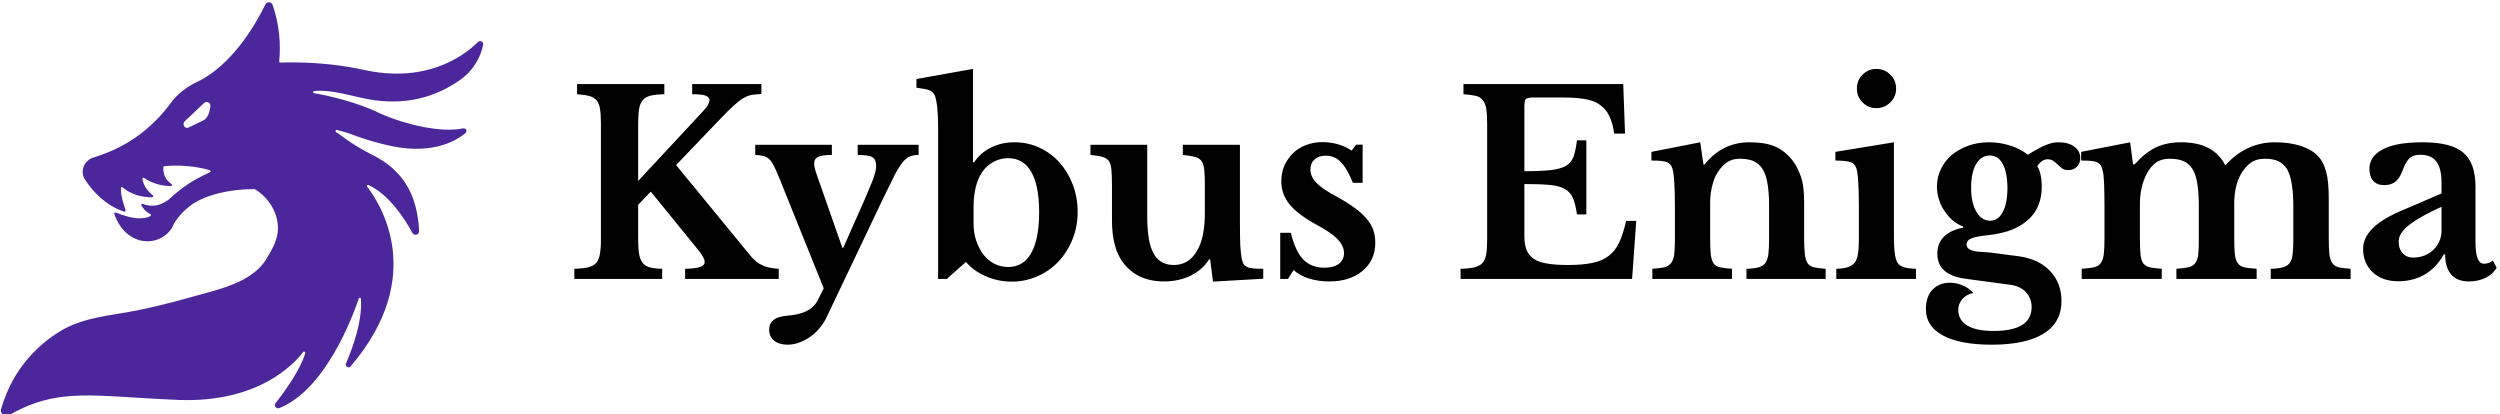
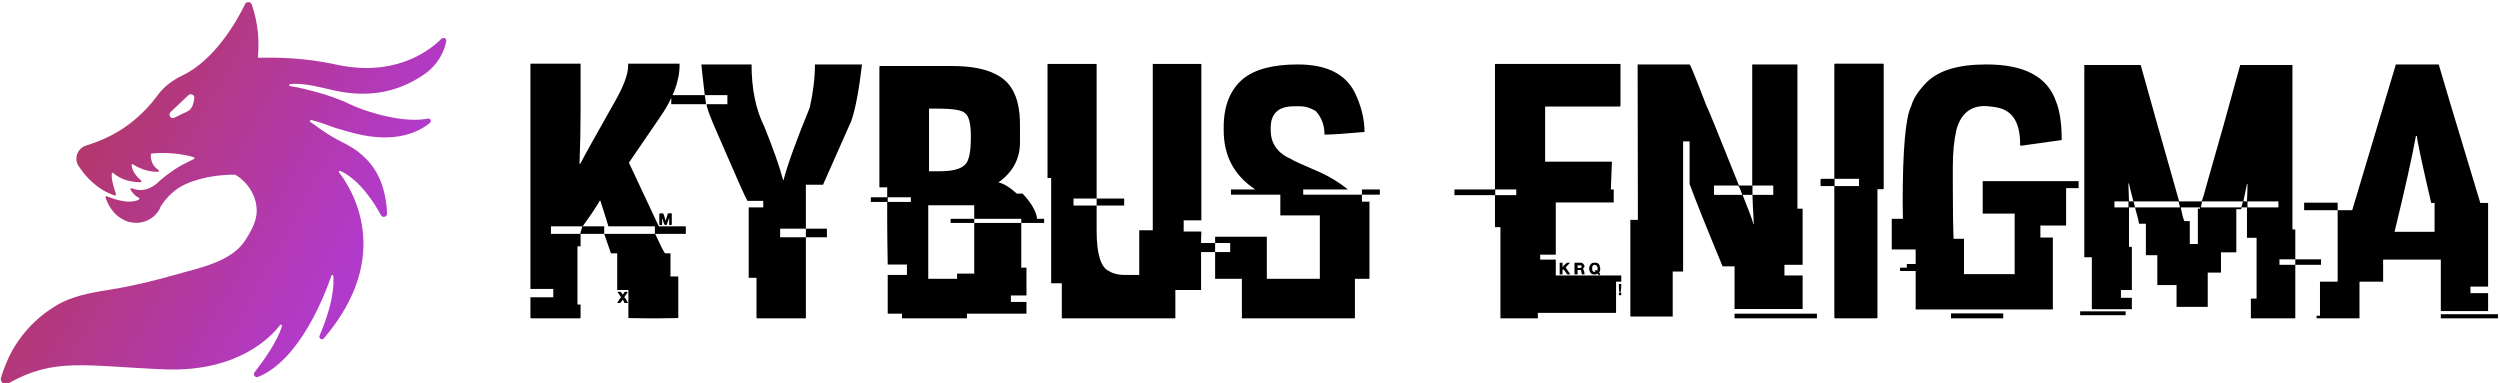
- <svg xmlns="http://www.w3.org/2000/svg" data-v-d3f97b9e="" viewBox="0 0 544 90">
-   <g data-v-d3f97b9e="" id="b7e7bbc8-e674-4407-8a30-993424c29898" fill="#000000" transform="matrix(3.932412,0,0,3.932412,123.0502,7.288786)">
-     <path d="M4.02 9.48L4.02 11.33L4.02 11.33Q4.02 11.86 4.07 12.18L4.07 12.18L4.07 12.18Q4.12 12.50 4.26 12.68L4.26 12.68L4.26 12.68Q4.40 12.87 4.66 12.94L4.66 12.94L4.66 12.94Q4.91 13.01 5.35 13.02L5.35 13.02L5.35 13.58L0.49 13.58L0.49 13.02L0.49 13.02Q0.95 13.01 1.25 12.94L1.25 12.94L1.25 12.94Q1.54 12.87 1.69 12.70L1.69 12.70L1.69 12.70Q1.85 12.53 1.90 12.22L1.90 12.22L1.90 12.22Q1.96 11.91 1.96 11.42L1.96 11.42L1.96 4.96L1.96 4.96Q1.96 4.48 1.91 4.17L1.91 4.17L1.91 4.17Q1.86 3.86 1.72 3.70L1.72 3.70L1.72 3.70Q1.58 3.53 1.32 3.46L1.32 3.46L1.32 3.46Q1.06 3.39 0.64 3.36L0.64 3.36L0.64 2.80L5.47 2.80L5.47 3.36L5.47 3.36Q5.00 3.37 4.71 3.44L4.71 3.44L4.71 3.44Q4.42 3.51 4.27 3.70L4.27 3.70L4.27 3.70Q4.12 3.88 4.07 4.20L4.07 4.20L4.07 4.20Q4.02 4.52 4.02 5.05L4.02 5.05L4.02 8.16L7.64 4.27L7.64 4.27Q7.97 3.92 7.97 3.68L7.97 3.68L7.97 3.68Q7.97 3.53 7.76 3.44L7.76 3.44L7.76 3.44Q7.56 3.36 7.01 3.36L7.01 3.36L7.01 2.80L10.84 2.80L10.84 3.35L10.84 3.35Q10.53 3.36 10.30 3.40L10.30 3.40L10.30 3.40Q10.07 3.44 9.84 3.58L9.84 3.58L9.84 3.58Q9.60 3.72 9.32 3.98L9.32 3.98L9.32 3.98Q9.03 4.24 8.61 4.68L8.61 4.68L6.12 7.28L10.23 12.29L10.23 12.29Q10.53 12.66 10.88 12.82L10.88 12.82L10.88 12.82Q11.24 12.99 11.80 13.02L11.80 13.02L11.80 13.58L6.62 13.58L6.62 13.02L6.62 13.02Q7.20 13.01 7.45 12.92L7.45 12.92L7.45 12.92Q7.70 12.84 7.70 12.64L7.70 12.64L7.70 12.64Q7.70 12.57 7.68 12.51L7.68 12.51L7.68 12.51Q7.66 12.45 7.61 12.36L7.61 12.36L7.61 12.36Q7.56 12.26 7.46 12.13L7.46 12.13L7.46 12.13Q7.36 12.00 7.20 11.80L7.20 11.80L4.72 8.75L4.02 9.48ZM17.61 9.06L14.41 15.78L14.41 15.78Q14.25 16.09 14.02 16.35L14.02 16.35L14.02 16.35Q13.79 16.62 13.50 16.81L13.50 16.81L13.50 16.81Q13.22 17.00 12.91 17.11L12.91 17.11L12.91 17.11Q12.60 17.22 12.29 17.22L12.29 17.22L12.29 17.22Q11.83 17.22 11.55 17.00L11.55 17.00L11.55 17.00Q11.27 16.77 11.27 16.39L11.27 16.39L11.27 16.39Q11.27 16.04 11.52 15.85L11.52 15.85L11.52 15.85Q11.76 15.65 12.31 15.61L12.31 15.61L12.31 15.61Q13.55 15.51 13.92 14.83L13.92 14.83L14.29 14.10L11.82 7.97L11.82 7.97Q11.65 7.56 11.53 7.32L11.53 7.32L11.53 7.32Q11.41 7.08 11.27 6.95L11.27 6.95L11.27 6.95Q11.13 6.82 10.95 6.78L10.95 6.78L10.95 6.78Q10.77 6.73 10.50 6.72L10.50 6.72L10.50 6.16L14.74 6.16L14.74 6.72L14.74 6.72Q14.20 6.72 13.98 6.83L13.98 6.83L13.98 6.83Q13.76 6.93 13.76 7.21L13.76 7.21L13.76 7.21Q13.76 7.32 13.80 7.47L13.80 7.47L13.80 7.47Q13.83 7.62 13.89 7.77L13.89 7.77L15.32 11.86L15.37 11.86L16.58 9.13L16.58 9.13Q16.76 8.69 16.88 8.41L16.88 8.41L16.88 8.41Q17.01 8.12 17.07 7.92L17.07 7.92L17.07 7.92Q17.14 7.71 17.16 7.59L17.16 7.59L17.16 7.59Q17.19 7.46 17.19 7.34L17.19 7.34L17.19 7.34Q17.19 6.97 16.99 6.85L16.99 6.85L16.99 6.85Q16.79 6.72 16.17 6.72L16.17 6.72L16.17 6.16L19.54 6.16L19.54 6.72L19.54 6.72Q19.26 6.72 19.07 6.80L19.07 6.80L19.07 6.80Q18.87 6.87 18.67 7.11L18.67 7.11L18.67 7.11Q18.47 7.35 18.22 7.82L18.22 7.82L18.22 7.82Q17.98 8.29 17.61 9.06L17.61 9.06ZM22.58 9.63L22.58 10.51L22.58 10.51Q22.58 11.03 22.73 11.47L22.73 11.47L22.73 11.47Q22.88 11.91 23.13 12.24L23.13 12.24L23.13 12.24Q23.38 12.56 23.73 12.74L23.73 12.74L23.73 12.74Q24.08 12.92 24.50 12.92L24.50 12.92L24.50 12.92Q25.34 12.92 25.77 12.15L25.77 12.15L25.77 12.15Q26.21 11.38 26.21 9.88L26.21 9.88L26.21 9.88Q26.21 8.43 25.78 7.67L25.78 7.67L25.78 7.67Q25.35 6.90 24.50 6.90L24.50 6.90L24.50 6.90Q24.00 6.90 23.57 7.17L23.57 7.17L23.57 7.17Q23.14 7.45 22.90 7.94L22.90 7.94L22.90 7.94Q22.58 8.61 22.58 9.63L22.58 9.63ZM22.55 1.96L22.55 7.13L22.61 7.13L22.61 7.13Q22.97 6.59 23.55 6.31L23.55 6.31L23.55 6.31Q24.12 6.02 24.85 6.02L24.85 6.02L24.85 6.02Q25.59 6.02 26.23 6.32L26.23 6.32L26.23 6.32Q26.87 6.62 27.34 7.14L27.34 7.14L27.34 7.14Q27.80 7.66 28.07 8.36L28.07 8.36L28.07 8.36Q28.34 9.06 28.34 9.86L28.34 9.86L28.34 9.86Q28.34 10.70 28.05 11.40L28.05 11.40L28.05 11.40Q27.76 12.11 27.27 12.63L27.27 12.63L27.27 12.63Q26.77 13.15 26.10 13.44L26.10 13.44L26.10 13.44Q25.44 13.73 24.70 13.73L24.70 13.73L24.70 13.73Q23.93 13.73 23.25 13.43L23.25 13.43L23.25 13.43Q22.57 13.13 22.16 12.64L22.16 12.64L21.10 13.58L20.62 13.58L20.62 5.25L20.62 5.25Q20.62 3.93 20.44 3.44L20.44 3.44L20.44 3.44Q20.40 3.35 20.34 3.28L20.34 3.28L20.34 3.28Q20.29 3.21 20.18 3.16L20.18 3.16L20.18 3.16Q20.08 3.11 19.89 3.07L19.89 3.07L19.89 3.07Q19.71 3.04 19.42 3.00L19.42 3.00L19.42 2.52L22.55 1.96ZM35.38 9.91L35.38 8.46L35.38 8.46Q35.38 7.90 35.35 7.57L35.35 7.57L35.35 7.57Q35.32 7.24 35.20 7.06L35.20 7.06L35.20 7.06Q35.07 6.89 34.83 6.83L34.83 6.83L34.83 6.83Q34.58 6.76 34.16 6.72L34.16 6.72L34.16 6.16L37.32 6.16L37.32 10.40L37.32 10.40Q37.32 11.26 37.34 11.74L37.34 11.74L37.34 11.74Q37.37 12.22 37.42 12.46L37.42 12.46L37.42 12.46Q37.46 12.64 37.52 12.75L37.52 12.75L37.52 12.75Q37.58 12.85 37.70 12.91L37.70 12.91L37.70 12.91Q37.83 12.98 38.05 13.00L38.05 13.00L38.05 13.00Q38.26 13.02 38.61 13.02L38.61 13.02L38.61 13.57L35.83 13.73L35.67 12.49L35.62 12.49L35.62 12.49Q35.25 13.08 34.59 13.40L34.59 13.40L34.59 13.40Q33.94 13.72 33.12 13.72L33.12 13.72L33.12 13.72Q31.63 13.72 30.84 12.66L30.84 12.66L30.84 12.66Q30.24 11.84 30.24 10.35L30.24 10.35L30.24 8.46L30.24 8.46Q30.24 7.88 30.21 7.55L30.21 7.55L30.21 7.55Q30.18 7.22 30.07 7.06L30.07 7.06L30.07 7.06Q29.95 6.89 29.71 6.83L29.71 6.83L29.71 6.83Q29.47 6.76 29.05 6.72L29.05 6.72L29.05 6.16L32.19 6.16L32.19 10.12L32.19 10.12Q32.19 11.54 32.54 12.17L32.54 12.17L32.54 12.17Q32.89 12.81 33.66 12.81L33.66 12.81L33.66 12.81Q34.48 12.81 34.93 12.05L34.93 12.05L34.93 12.05Q35.38 11.33 35.38 9.91L35.38 9.91ZM40.29 13.09L39.98 13.58L39.55 13.58L39.55 11.03L40.14 11.03L40.14 11.03Q40.38 12.04 40.82 12.50L40.82 12.50L40.82 12.50Q41.27 12.96 41.99 12.96L41.99 12.96L41.99 12.96Q42.50 12.96 42.79 12.75L42.79 12.75L42.79 12.75Q43.08 12.53 43.08 12.15L43.08 12.15L43.08 12.15Q43.08 11.76 42.73 11.39L42.73 11.39L42.73 11.39Q42.38 11.02 41.59 10.60L41.59 10.60L41.59 10.60Q40.53 10.02 40.07 9.46L40.07 9.46L40.07 9.46Q39.61 8.89 39.61 8.18L39.61 8.18L39.61 8.18Q39.61 7.71 39.78 7.31L39.78 7.31L39.78 7.31Q39.96 6.92 40.26 6.62L40.26 6.62L40.26 6.62Q40.56 6.33 40.98 6.17L40.98 6.17L40.98 6.17Q41.40 6.01 41.89 6.01L41.89 6.01L41.89 6.01Q42.32 6.01 42.75 6.13L42.75 6.13L42.75 6.13Q43.18 6.26 43.50 6.48L43.50 6.48L43.75 6.15L44.11 6.15L44.11 8.26L43.57 8.26L43.57 8.26Q43.25 7.46 42.90 7.11L42.90 7.11L42.90 7.11Q42.56 6.76 42.07 6.76L42.07 6.76L42.07 6.76Q41.68 6.76 41.45 6.97L41.45 6.97L41.45 6.97Q41.22 7.18 41.22 7.53L41.22 7.53L41.22 7.53Q41.22 7.92 41.56 8.27L41.56 8.27L41.56 8.27Q41.90 8.62 42.70 9.04L42.70 9.04L42.70 9.04Q43.26 9.35 43.67 9.65L43.67 9.65L43.67 9.65Q44.07 9.94 44.32 10.24L44.32 10.24L44.32 10.24Q44.58 10.54 44.70 10.87L44.70 10.87L44.70 10.87Q44.81 11.20 44.81 11.58L44.81 11.58L44.81 11.58Q44.81 12.07 44.63 12.46L44.63 12.46L44.63 12.46Q44.45 12.85 44.11 13.13L44.11 13.13L44.11 13.13Q43.78 13.41 43.31 13.57L43.31 13.57L43.31 13.57Q42.84 13.72 42.27 13.72L42.27 13.72L42.27 13.72Q41.66 13.72 41.15 13.56L41.15 13.56L41.15 13.56Q40.63 13.40 40.29 13.09L40.29 13.09ZM53.06 4.06L53.06 7.62L53.06 7.62Q53.96 7.62 54.50 7.56L54.50 7.56L54.50 7.56Q55.05 7.50 55.35 7.33L55.35 7.33L55.35 7.33Q55.65 7.15 55.78 6.82L55.78 6.82L55.78 6.82Q55.90 6.48 55.97 5.91L55.97 5.91L56.49 5.91L56.49 10.01L55.97 10.01L55.97 10.01Q55.89 9.45 55.75 9.11L55.75 9.11L55.75 9.11Q55.61 8.78 55.30 8.60L55.30 8.60L55.30 8.60Q54.99 8.43 54.47 8.38L54.47 8.38L54.47 8.38Q53.94 8.33 53.06 8.33L53.06 8.33L53.06 11.21L53.06 11.21Q53.06 11.66 53.18 11.97L53.18 11.97L53.18 11.97Q53.30 12.28 53.58 12.47L53.58 12.47L53.58 12.47Q53.86 12.66 54.32 12.73L54.32 12.73L54.32 12.73Q54.78 12.81 55.45 12.81L55.45 12.81L55.45 12.81Q56.25 12.81 56.80 12.70L56.80 12.70L56.80 12.70Q57.36 12.59 57.72 12.31L57.72 12.31L57.72 12.31Q58.09 12.03 58.31 11.56L58.31 11.56L58.31 11.56Q58.53 11.09 58.69 10.37L58.69 10.37L59.25 10.37L59.02 13.58L49.53 13.58L49.53 13.02L49.53 13.02Q49.99 13.01 50.29 12.94L50.29 12.94L50.29 12.94Q50.58 12.87 50.74 12.70L50.74 12.70L50.74 12.70Q50.89 12.53 50.95 12.22L50.95 12.22L50.95 12.22Q51.00 11.91 51.00 11.42L51.00 11.42L51.00 4.96L51.00 4.96Q51.00 4.47 50.95 4.16L50.95 4.16L50.95 4.16Q50.90 3.86 50.76 3.69L50.76 3.69L50.76 3.69Q50.62 3.51 50.37 3.45L50.37 3.45L50.37 3.45Q50.11 3.39 49.69 3.36L49.69 3.36L49.69 2.80L58.53 2.80L58.63 5.54L58.03 5.54L58.03 5.54Q57.95 4.96 57.76 4.57L57.76 4.57L57.76 4.57Q57.58 4.19 57.26 3.96L57.26 3.96L57.26 3.96Q56.94 3.72 56.43 3.63L56.43 3.63L56.43 3.63Q55.92 3.54 55.17 3.54L55.17 3.54L53.59 3.54L53.59 3.54Q53.23 3.54 53.14 3.63L53.14 3.63L53.14 3.63Q53.06 3.72 53.06 4.06L53.06 4.06ZM63.34 9.37L63.34 11.30L63.34 11.30Q63.34 11.87 63.37 12.20L63.37 12.20L63.37 12.20Q63.41 12.53 63.52 12.71L63.52 12.71L63.52 12.71Q63.64 12.88 63.89 12.94L63.89 12.94L63.89 12.94Q64.13 12.99 64.55 13.02L64.55 13.02L64.55 13.58L60.14 13.58L60.14 13.02L60.14 13.02Q60.55 12.99 60.80 12.94L60.80 12.94L60.80 12.94Q61.04 12.88 61.17 12.71L61.17 12.71L61.17 12.71Q61.31 12.54 61.35 12.24L61.35 12.24L61.35 12.24Q61.39 11.93 61.39 11.40L61.39 11.40L61.39 9.65L61.39 9.65Q61.39 8.82 61.36 8.31L61.36 8.31L61.36 8.31Q61.33 7.80 61.29 7.62L61.29 7.62L61.29 7.62Q61.25 7.43 61.18 7.31L61.18 7.31L61.18 7.31Q61.11 7.20 60.97 7.13L60.97 7.13L60.97 7.13Q60.83 7.07 60.62 7.05L60.62 7.05L60.62 7.05Q60.41 7.03 60.09 7.03L60.09 7.03L60.09 6.55L62.79 6.02L62.97 7.25L63.03 7.25L63.03 7.25Q63.49 6.66 64.12 6.34L64.12 6.34L64.12 6.34Q64.75 6.02 65.51 6.02L65.51 6.02L65.51 6.02Q66.40 6.02 66.95 6.26L66.95 6.26L66.95 6.26Q67.51 6.51 67.94 7.08L67.94 7.08L67.94 7.08Q68.18 7.41 68.36 7.92L68.36 7.92L68.36 7.92Q68.54 8.43 68.54 9.32L68.54 9.32L68.54 11.30L68.54 11.30Q68.54 11.87 68.58 12.20L68.58 12.20L68.58 12.20Q68.61 12.53 68.73 12.71L68.73 12.71L68.73 12.71Q68.85 12.88 69.09 12.94L69.09 12.94L69.09 12.94Q69.33 12.99 69.73 13.02L69.73 13.02L69.73 13.58L65.35 13.58L65.35 13.02L65.35 13.02Q65.77 13.01 66.02 12.94L66.02 12.94L66.02 12.94Q66.26 12.88 66.39 12.71L66.39 12.71L66.39 12.71Q66.51 12.54 66.56 12.23L66.56 12.23L66.56 12.23Q66.60 11.91 66.60 11.40L66.60 11.40L66.60 9.49L66.60 9.49Q66.60 8.78 66.51 8.29L66.51 8.29L66.51 8.29Q66.43 7.80 66.24 7.50L66.24 7.50L66.24 7.50Q66.05 7.20 65.74 7.06L65.74 7.06L65.74 7.06Q65.44 6.93 64.97 6.93L64.97 6.93L64.97 6.93Q64.53 6.93 64.20 7.18L64.20 7.18L64.20 7.18Q63.88 7.43 63.64 7.88L63.64 7.88L63.64 7.88Q63.52 8.13 63.43 8.53L63.43 8.53L63.43 8.53Q63.34 8.93 63.34 9.37L63.34 9.37ZM73.51 6.02L73.51 11.28L73.51 11.28Q73.51 11.84 73.56 12.18L73.56 12.18L73.56 12.18Q73.60 12.52 73.72 12.70L73.72 12.70L73.72 12.70Q73.85 12.88 74.09 12.94L74.09 12.94L74.09 12.94Q74.33 13.01 74.73 13.02L74.73 13.02L74.73 13.58L70.32 13.58L70.32 13.02L70.32 13.02Q70.71 13.01 70.96 12.93L70.96 12.93L70.96 12.93Q71.20 12.85 71.34 12.68L71.34 12.68L71.34 12.68Q71.47 12.50 71.52 12.19L71.52 12.19L71.52 12.19Q71.57 11.87 71.57 11.38L71.57 11.38L71.57 9.66L71.57 9.66Q71.57 8.85 71.54 8.32L71.54 8.32L71.54 8.32Q71.51 7.80 71.47 7.60L71.47 7.60L71.47 7.60Q71.40 7.25 71.16 7.14L71.16 7.14L71.16 7.14Q70.91 7.03 70.27 7.03L70.27 7.03L70.27 6.55L73.51 6.02ZM71.46 3.05L71.46 3.05L71.46 3.05Q71.46 2.59 71.77 2.28L71.77 2.28L71.77 2.28Q72.09 1.96 72.53 1.96L72.53 1.96L72.53 1.96Q73.00 1.96 73.31 2.28L73.31 2.28L73.31 2.28Q73.63 2.59 73.63 3.05L73.63 3.05L73.63 3.05Q73.63 3.50 73.31 3.81L73.31 3.81L73.31 3.81Q73.00 4.13 72.53 4.13L72.53 4.13L72.53 4.13Q72.09 4.13 71.77 3.81L71.77 3.81L71.77 3.81Q71.46 3.50 71.46 3.05ZM78.16 12.07L78.16 12.07L78.16 12.07Q78.54 12.10 78.83 12.12L78.83 12.12L78.83 12.12Q79.11 12.15 79.37 12.19L79.37 12.19L79.37 12.19Q79.63 12.22 79.89 12.26L79.89 12.26L79.89 12.26Q80.15 12.29 80.44 12.33L80.44 12.33L80.44 12.33Q81.54 12.49 82.16 13.15L82.16 13.15L82.16 13.15Q82.78 13.82 82.78 14.80L82.78 14.80L82.78 14.80Q82.78 15.99 81.80 16.60L81.80 16.60L81.80 16.60Q80.82 17.22 78.92 17.22L78.92 17.22L78.92 17.22Q77.17 17.22 76.22 16.71L76.22 16.71L76.22 16.71Q75.28 16.20 75.28 15.26L75.28 15.26L75.28 15.26Q75.28 14.53 75.66 14.16L75.66 14.16L75.66 14.16Q76.03 13.79 76.61 13.79L76.61 13.79L76.61 13.79Q76.97 13.79 77.31 13.94L77.31 13.94L77.31 13.94Q77.66 14.08 77.90 14.36L77.90 14.36L77.90 14.36Q77.53 14.43 77.30 14.69L77.30 14.69L77.30 14.69Q77.07 14.95 77.07 15.30L77.07 15.30L77.07 15.30Q77.07 15.86 77.57 16.16L77.57 16.16L77.57 16.16Q78.06 16.46 79.03 16.46L79.03 16.46L79.03 16.46Q81.13 16.46 81.13 15.13L81.13 15.13L81.13 15.13Q81.13 14.66 80.81 14.31L80.81 14.31L80.81 14.31Q80.50 13.97 79.91 13.90L79.91 13.90L77.46 13.57L77.46 13.57Q75.91 13.36 75.91 12.18L75.91 12.18L75.91 12.18Q75.91 11.61 76.28 11.24L76.28 11.24L76.28 11.24Q76.65 10.88 77.34 10.74L77.34 10.74L77.34 10.68L77.34 10.68Q77.01 10.56 76.75 10.33L76.75 10.33L76.75 10.33Q76.50 10.11 76.30 9.81L76.30 9.81L76.30 9.81Q76.10 9.52 76.00 9.18L76.00 9.18L76.00 9.18Q75.89 8.83 75.89 8.47L75.89 8.47L75.89 8.47Q75.89 7.95 76.11 7.50L76.11 7.50L76.11 7.50Q76.33 7.04 76.71 6.72L76.71 6.72L76.71 6.72Q77.10 6.40 77.62 6.21L77.62 6.21L77.62 6.21Q78.15 6.02 78.76 6.02L78.76 6.02L78.76 6.02Q79.37 6.02 79.94 6.20L79.94 6.20L79.94 6.20Q80.51 6.38 80.92 6.71L80.92 6.71L80.92 6.71Q81.24 6.51 81.48 6.38L81.48 6.38L81.48 6.38Q81.72 6.24 81.92 6.17L81.92 6.17L81.92 6.17Q82.12 6.09 82.29 6.05L82.29 6.05L82.29 6.05Q82.46 6.02 82.63 6.02L82.63 6.02L82.63 6.02Q83.16 6.02 83.49 6.26L83.49 6.26L83.49 6.26Q83.82 6.50 83.82 6.89L83.82 6.89L83.82 6.89Q83.82 7.18 83.64 7.37L83.64 7.37L83.64 7.37Q83.45 7.56 83.16 7.56L83.16 7.56L83.16 7.56Q82.95 7.56 82.82 7.47L82.82 7.47L82.82 7.47Q82.70 7.38 82.58 7.26L82.58 7.26L82.58 7.26Q82.46 7.14 82.33 7.05L82.33 7.05L82.33 7.05Q82.21 6.96 82.00 6.96L82.00 6.96L82.00 6.96Q81.70 6.96 81.44 7.34L81.44 7.34L81.44 7.34Q81.58 7.57 81.63 7.85L81.63 7.85L81.63 7.85Q81.69 8.12 81.69 8.48L81.69 8.48L81.69 8.48Q81.69 9.02 81.52 9.46L81.52 9.46L81.52 9.46Q81.35 9.91 81.00 10.25L81.00 10.25L81.00 10.25Q80.64 10.60 80.08 10.84L80.08 10.84L80.08 10.84Q79.52 11.07 78.72 11.16L78.72 11.16L78.72 11.16Q78.05 11.23 77.79 11.34L77.79 11.34L77.79 11.34Q77.53 11.45 77.53 11.68L77.53 11.68L77.53 11.68Q77.53 12.01 78.16 12.07ZM78.83 10.36L78.83 10.36L78.83 10.36Q79.28 10.36 79.53 9.88L79.53 9.88L79.53 9.88Q79.79 9.41 79.79 8.55L79.79 8.55L79.79 8.55Q79.79 7.69 79.53 7.22L79.53 7.22L79.53 7.22Q79.28 6.75 78.82 6.75L78.82 6.75L78.82 6.75Q78.34 6.75 78.06 7.22L78.06 7.22L78.06 7.22Q77.78 7.70 77.78 8.53L77.78 8.53L77.78 8.53Q77.78 9.37 78.07 9.86L78.07 9.86L78.07 9.86Q78.36 10.36 78.83 10.36ZM87.12 9.42L87.12 11.27L87.12 11.27Q87.12 11.86 87.15 12.19L87.15 12.19L87.15 12.19Q87.18 12.53 87.30 12.71L87.30 12.71L87.30 12.71Q87.43 12.88 87.67 12.94L87.67 12.94L87.67 12.94Q87.91 12.99 88.33 13.02L88.33 13.02L88.33 13.58L83.90 13.58L83.90 13.02L83.90 13.02Q84.32 12.99 84.57 12.94L84.57 12.94L84.57 12.94Q84.83 12.88 84.95 12.71L84.95 12.71L84.95 12.71Q85.08 12.54 85.12 12.23L85.12 12.23L85.12 12.23Q85.16 11.91 85.16 11.38L85.16 11.38L85.16 9.65L85.16 9.65Q85.16 8.85 85.14 8.32L85.14 8.32L85.14 8.32Q85.12 7.78 85.06 7.59L85.06 7.59L85.06 7.59Q85.02 7.41 84.96 7.30L84.96 7.30L84.96 7.30Q84.90 7.20 84.76 7.13L84.76 7.13L84.76 7.13Q84.63 7.07 84.42 7.05L84.42 7.05L84.42 7.05Q84.21 7.03 83.87 7.03L83.87 7.03L83.87 6.55L86.58 6.02L86.74 7.24L86.83 7.24L86.83 7.24Q87.42 6.58 88.01 6.30L88.01 6.30L88.01 6.30Q88.61 6.02 89.39 6.02L89.39 6.02L89.39 6.02Q90.31 6.02 90.92 6.34L90.92 6.34L90.92 6.34Q91.52 6.66 91.83 7.27L91.83 7.27L91.88 7.27L91.88 7.27Q92.39 6.68 93.09 6.35L93.09 6.35L93.09 6.35Q93.79 6.02 94.58 6.02L94.58 6.02L94.58 6.02Q95.42 6.02 96.05 6.23L96.05 6.23L96.05 6.23Q96.67 6.44 97.02 6.83L97.02 6.83L97.02 6.83Q97.30 7.15 97.43 7.67L97.43 7.67L97.43 7.67Q97.57 8.19 97.57 9.11L97.57 9.11L97.57 11.27L97.57 11.27Q97.57 11.84 97.60 12.18L97.60 12.18L97.60 12.18Q97.64 12.52 97.76 12.70L97.76 12.70L97.76 12.70Q97.89 12.88 98.13 12.94L98.13 12.94L98.13 12.94Q98.36 12.99 98.78 13.02L98.78 13.02L98.78 13.58L94.36 13.58L94.36 13.02L94.36 13.02Q94.78 13.01 95.03 12.94L95.03 12.94L95.03 12.94Q95.27 12.88 95.40 12.71L95.40 12.71L95.40 12.71Q95.54 12.53 95.57 12.22L95.57 12.22L95.57 12.22Q95.61 11.91 95.61 11.38L95.61 11.38L95.61 9.55L95.61 9.55Q95.61 8.82 95.52 8.32L95.52 8.32L95.52 8.32Q95.44 7.81 95.26 7.50L95.26 7.50L95.26 7.50Q95.07 7.20 94.77 7.06L94.77 7.06L94.77 7.06Q94.47 6.93 94.04 6.93L94.04 6.93L94.04 6.93Q93.55 6.93 93.23 7.17L93.23 7.17L93.23 7.17Q92.92 7.41 92.71 7.78L92.71 7.78L92.71 7.78Q92.34 8.44 92.34 9.42L92.34 9.42L92.34 11.27L92.34 11.27Q92.34 11.84 92.37 12.18L92.37 12.18L92.37 12.18Q92.40 12.52 92.53 12.70L92.53 12.70L92.53 12.70Q92.65 12.88 92.90 12.94L92.90 12.94L92.90 12.94Q93.14 12.99 93.58 13.02L93.58 13.02L93.58 13.58L89.14 13.58L89.14 13.02L89.14 13.02Q89.56 12.99 89.80 12.94L89.80 12.94L89.80 12.94Q90.05 12.88 90.18 12.71L90.18 12.71L90.18 12.71Q90.31 12.54 90.35 12.23L90.35 12.23L90.35 12.23Q90.38 11.91 90.38 11.38L90.38 11.38L90.38 9.55L90.38 9.55Q90.38 8.82 90.30 8.32L90.30 8.32L90.30 8.32Q90.22 7.81 90.03 7.50L90.03 7.50L90.03 7.50Q89.84 7.20 89.53 7.06L89.53 7.06L89.53 7.06Q89.22 6.93 88.76 6.93L88.76 6.93L88.76 6.93Q88.30 6.93 88.00 7.15L88.00 7.15L88.00 7.15Q87.70 7.38 87.50 7.76L87.50 7.76L87.50 7.76Q87.32 8.09 87.22 8.53L87.22 8.53L87.22 8.53Q87.12 8.96 87.12 9.42L87.12 9.42ZM103.81 10.92L103.81 9.59L103.81 9.59Q102.63 10.12 102.04 10.58L102.04 10.58L102.04 10.58Q101.44 11.03 101.44 11.52L101.44 11.52L101.44 11.52Q101.44 11.93 101.67 12.17L101.67 12.17L101.67 12.17Q101.89 12.40 102.23 12.40L102.23 12.40L102.23 12.40Q102.56 12.40 102.86 12.29L102.86 12.29L102.86 12.29Q103.15 12.17 103.36 11.97L103.36 11.97L103.36 11.97Q103.57 11.77 103.69 11.50L103.69 11.50L103.69 11.50Q103.81 11.23 103.81 10.92L103.81 10.92ZM101.84 9.70L103.81 8.85L103.81 8.26L103.81 8.26Q103.81 7.45 103.52 7.08L103.52 7.08L103.52 7.08Q103.24 6.71 102.63 6.71L102.63 6.71L102.63 6.71Q102.23 6.71 102.02 6.92L102.02 6.92L102.02 6.92Q101.81 7.14 101.63 7.64L101.63 7.64L101.63 7.64Q101.50 7.99 101.27 8.19L101.27 8.19L101.27 8.19Q101.04 8.39 100.63 8.39L100.63 8.39L100.63 8.39Q100.24 8.39 100.03 8.15L100.03 8.15L100.03 8.15Q99.82 7.91 99.82 7.48L99.82 7.48L99.82 7.48Q99.82 6.80 100.56 6.41L100.56 6.41L100.56 6.41Q101.29 6.02 102.77 6.02L102.77 6.02L102.77 6.02Q104.34 6.02 105.01 6.59L105.01 6.59L105.01 6.59Q105.69 7.15 105.69 8.48L105.69 8.48L105.69 11.55L105.69 11.55Q105.69 12.74 106.16 12.74L106.16 12.74L106.16 12.74Q106.43 12.74 106.65 12.56L106.65 12.56L106.86 12.96L106.86 12.96Q106.67 13.31 106.25 13.52L106.25 13.52L106.25 13.52Q105.84 13.72 105.32 13.72L105.32 13.72L105.32 13.72Q104.68 13.72 104.34 13.33L104.34 13.33L104.34 13.33Q104.01 12.94 104.01 12.22L104.01 12.22L103.94 12.22L103.94 12.22Q103.53 12.95 102.89 13.33L102.89 13.33L102.89 13.33Q102.24 13.71 101.42 13.71L101.42 13.71L101.42 13.71Q100.53 13.71 100.00 13.21L100.00 13.21L100.00 13.21Q99.47 12.71 99.47 11.91L99.47 11.91L99.47 11.91Q99.47 11.30 100.02 10.76L100.02 10.76L100.02 10.76Q100.56 10.22 101.84 9.70L101.84 9.70Z" />
+ <svg xmlns="http://www.w3.org/2000/svg" data-v-d3f97b9e="" viewBox="0 0 589 90">
+   <g data-v-d3f97b9e="" id="b50109f6-0f9e-4f66-9296-a6226997a81f" fill="#000000" transform="matrix(6.121961,0,0,6.121961,123.0094,3.186527)">
+     <path d="M0.32 10.60L0.32 1.93L2.25 1.93L2.25 3.77L2.25 3.77Q2.25 4.70 2.21 5.76L2.21 5.76L2.21 5.78L2.24 5.78L2.24 5.78Q2.47 5.33 3.53 3.46L3.53 3.46L3.53 3.46Q4.08 2.51 4.08 2.02L4.08 2.02L4.08 1.93L6.06 1.93L6.06 1.98L6.06 1.98Q6.06 2.92 5.28 4.03L5.28 4.03L4.11 5.74L5.26 8.19L6.30 8.19L6.30 8.48L5.13 8.48L5.13 8.50L5.13 8.50Q5.41 9.11 5.50 9.23L5.50 9.23L5.71 9.23L5.71 10.12L6.01 10.12L6.01 11.72L6.01 11.72Q5.50 11.73 5.26 11.73L5.26 11.73L4.79 11.73L4.79 11.73Q4.53 11.73 4.09 11.72L4.09 11.72L4.09 10.64L3.66 10.64L3.66 9.23L3.42 9.23L3.16 8.48L5.11 8.48L5.11 8.19L3.32 8.19L3.32 8.19Q3.32 8.16 3.01 7.20L3.01 7.20L2.99 7.20L2.99 7.20Q2.82 7.51 2.33 8.19L2.33 8.19L3.16 8.19L3.16 8.48L2.25 8.48L2.25 8.96L2.13 8.96L2.13 11.20L2.25 11.20L2.25 11.70L2.25 11.70Q2.25 11.73 2.21 11.73L2.21 11.73L0.36 11.73L0.36 11.73Q0.32 11.73 0.32 11.70L0.32 11.70L0.32 10.92L1.20 10.92L1.20 10.60L0.32 10.60ZM5.31 7.69L5.31 7.69L5.41 7.69L5.41 7.69Q5.46 7.69 5.51 7.96L5.51 7.96L5.51 7.96Q5.54 7.96 5.61 7.69L5.61 7.69L5.76 7.69L5.76 8.11L5.76 8.11Q5.76 8.14 5.73 8.14L5.73 8.14L5.66 8.14L5.66 7.88L5.65 7.88L5.65 7.88Q5.65 7.90 5.56 8.14L5.56 8.14L5.51 8.14L5.51 8.14Q5.46 8.14 5.41 7.91L5.41 7.91L5.39 7.91L5.39 8.11L5.39 8.11Q5.39 8.14 5.37 8.14L5.37 8.14L5.31 8.14L5.31 8.14Q5.28 8.14 5.28 8.11L5.28 8.11L5.28 7.72L5.28 7.72Q5.28 7.69 5.31 7.69ZM2.32 8.19L1.11 8.19L1.11 8.48L2.24 8.48L2.24 8.48Q2.24 8.43 2.32 8.19L2.32 8.19ZM3.68 10.73L3.68 10.71L3.78 10.71L3.78 10.71Q3.80 10.71 3.88 10.82L3.88 10.82L3.88 10.82Q3.94 10.71 3.96 10.71L3.96 10.71L4.06 10.71L4.06 10.73L3.93 10.92L3.93 10.92Q3.96 10.93 4.08 11.14L4.08 11.14L3.94 11.14L3.88 11.01L3.88 11.01Q3.78 11.14 3.77 11.14L3.77 11.14L3.66 11.14L3.66 11.14Q3.78 10.93 3.81 10.92L3.81 10.92L3.68 10.73ZM6.90 1.96L6.90 1.96L8.83 1.96L8.83 1.96Q8.83 3.37 9.32 4.35L9.32 4.35L9.32 4.35Q9.84 5.64 10.04 6.39L10.04 6.39L10.04 6.41L10.06 6.41L10.06 6.41Q10.30 5.50 11.07 3.62L11.07 3.62L11.07 3.62Q11.27 2.72 11.27 1.96L11.27 1.96L13.08 1.96L13.08 1.96Q12.91 3.43 12.67 4.13L12.67 4.13L11.58 6.59L10.92 6.59L10.92 8.28L9.93 8.28L9.93 8.61L10.92 8.61L10.92 11.73L9.05 11.73L9.05 11.73Q9.02 11.73 9.02 11.70L9.02 11.70L9.02 10.17L8.72 10.17L8.72 7.46L9.28 7.46L9.28 7.21L8.67 7.21L8.67 7.21Q8.60 7.12 7.54 4.67L7.54 4.67L7.54 4.67Q7.10 3.68 7.10 3.49L7.10 3.49L7.90 3.49L7.90 3.14L7.03 3.14L7.03 3.14Q6.90 2.06 6.90 1.96ZM5.74 3.49L5.74 3.14L7.03 3.14L7.08 3.49L5.74 3.49ZM10.92 8.61L10.92 8.28L11.73 8.28L11.73 8.61L10.92 8.61ZM13.78 2.02L13.78 2.02L16.54 2.02L16.54 2.02Q18.38 2.02 18.88 2.95L18.88 2.95L18.88 2.95Q19.16 3.44 19.16 4.28L19.16 4.28L19.16 4.96L19.16 4.96Q19.16 5.91 18.33 6.50L18.33 6.50L18.33 6.50Q18.61 6.55 19.04 6.93L19.04 6.93L19.26 6.93L19.26 6.93Q19.67 7.36 19.79 7.75L19.79 7.75L19.79 7.75Q19.82 7.88 19.82 7.90L19.82 7.90L20.09 7.90L20.09 8.06L19.21 8.06L19.21 7.90L17.40 7.90L17.40 7.38L15.63 7.38L15.63 10.21L16.74 10.21L16.74 10.01L17.40 10.01L17.40 8.06L19.21 8.06L19.21 9.78L19.41 9.78L19.41 10.85L18.81 10.85L18.81 11.10L19.41 11.10L19.41 11.55L17.12 11.55L17.12 11.73L14.62 11.73L14.62 11.55L14.07 11.55L14.07 10.06L14.81 10.06L14.81 9.66L14.07 9.66L14.07 9.66Q14.05 8.52 14.05 7.96L14.05 7.96L14.05 7.25L13.42 7.25L13.42 7.07L14.05 7.07L14.05 6.69L13.75 6.69L13.75 2.06L13.75 2.06Q13.75 2.02 13.78 2.02ZM15.98 3.66L15.66 3.66L15.66 6.07L16.07 6.07L16.07 6.07Q16.80 6.07 17.04 5.82L17.04 5.82L17.04 5.82Q17.27 5.63 17.27 4.76L17.27 4.76L17.27 4.72L17.27 4.72Q17.27 3.99 17.04 3.83L17.04 3.83L17.04 3.83Q16.88 3.66 15.98 3.66L15.98 3.66ZM14.96 7.07L14.07 7.07L14.07 7.25L14.96 7.25L14.96 7.07ZM16.49 8.06L16.49 7.90L17.40 7.90L17.40 8.06L16.49 8.06ZM20.22 6.33L20.22 1.94L22.11 1.94L22.11 7.12L21.22 7.12L21.22 7.39L22.11 7.39L22.11 8.36L22.11 8.36Q22.11 9.69 22.58 9.91L22.58 9.91L22.58 9.91Q22.82 10.06 23.17 10.06L23.17 10.06L23.75 10.06L23.75 8.34L24.27 8.34L24.27 1.94L26.14 1.94L26.14 7.96L25.46 7.96L25.46 8.39L26.14 8.39L26.14 8.39Q26.13 8.61 26.13 8.72L26.13 8.72L26.13 10.64L25.14 10.64L25.14 11.73L20.77 11.73L20.77 10.38L20.36 10.38L20.36 6.33L20.22 6.33ZM22.11 7.39L22.11 7.12L23.17 7.12L23.17 7.39L22.11 7.39ZM29.85 1.96L29.85 1.96L29.85 1.96Q31.48 1.96 32.03 3.01L32.03 3.01L32.03 3.01Q32.42 3.80 32.42 4.56L32.42 4.56L32.40 4.56L32.40 4.56Q31.29 4.66 30.88 4.66L30.88 4.66L30.88 4.66Q30.88 4.12 30.54 3.75L30.54 3.75L30.54 3.75Q30.23 3.57 29.96 3.57L29.96 3.57L29.69 3.57L29.69 3.57Q28.99 3.57 28.84 4.11L28.84 4.11L28.84 4.11Q28.81 4.27 28.81 4.35L28.81 4.35L28.81 4.50L28.81 4.50Q28.81 5.26 29.61 5.61L29.61 5.61L29.61 5.61Q29.68 5.67 30.73 6.12L30.73 6.12L30.73 6.12Q31.29 6.38 31.77 6.76L31.77 6.76L31.77 6.77L30.06 6.77L30.06 6.97L32.32 6.97L32.32 7.24L32.61 7.24L32.61 10.21L32.05 10.21L32.05 11.73L27.70 11.73L27.70 10.21L26.67 10.21L26.67 9.18L27.25 9.18L27.25 8.83L26.67 8.83L26.67 8.59L28.66 8.59L28.66 10.21L30.70 10.21L30.70 7.77L29.18 7.77L29.18 6.97L27.28 6.97L27.28 6.77L28.20 6.77L28.20 6.76L28.20 6.76Q27.00 5.96 27.00 4.50L27.00 4.50L27.00 4.37L27.00 4.37Q27.00 3.14 27.75 2.51L27.75 2.51L27.75 2.51Q28.43 1.96 29.85 1.96ZM32.32 6.97L32.32 6.77L33.01 6.77L33.01 6.97L32.32 6.97ZM26.02 9.18L26.02 8.83L26.67 8.83L26.67 9.18L26.02 9.18ZM37.44 6.77L37.44 1.94L42.27 1.94L42.27 3.54L42.27 3.54Q42.27 3.58 42.23 3.58L42.23 3.58L39.37 3.58L39.37 5.70L41.94 5.70L41.94 5.71L41.94 5.71Q41.94 5.81 41.90 6.75L41.90 6.75L41.90 6.75Q41.89 6.75 41.89 6.77L41.89 6.77L42.01 6.77L42.01 7.27L39.78 7.27L39.78 9.28L39.18 9.28L39.18 9.47L39.78 9.47L39.78 10.08L42.30 10.08L42.30 10.32L42.10 10.32L42.10 11.52L39.09 11.52L39.09 11.73L37.65 11.73L37.65 8.22L37.44 8.22L37.44 6.99L35.88 6.99L35.88 6.77L37.44 6.77ZM38.26 6.77L37.45 6.77L37.45 6.99L38.26 6.99L38.26 6.77ZM39.93 10.04L39.93 9.59L40.04 9.59L40.04 9.75L40.06 9.75L40.06 9.75Q40.06 9.71 40.21 9.59L40.21 9.59L40.33 9.59L40.16 9.77L40.34 10.04L40.22 10.04L40.22 10.04Q40.09 9.85 40.08 9.85L40.08 9.85L40.08 9.85Q40.04 9.86 40.04 9.88L40.04 9.88L40.04 10.04L39.93 10.04ZM40.50 10.04L40.50 9.59L40.74 9.59L40.74 9.59Q40.84 9.59 40.89 9.72L40.89 9.72L40.89 9.72Q40.89 9.74 40.82 9.84L40.82 9.84L40.82 9.84Q40.87 9.84 40.89 10.04L40.89 10.04L40.80 10.04L40.80 10.04Q40.77 10.04 40.75 9.87L40.75 9.87L40.62 9.87L40.62 10.04L40.50 10.04ZM41.25 9.59L41.25 9.59L41.31 9.59L41.31 9.59Q41.46 9.59 41.49 9.79L41.49 9.79L41.49 9.85L41.49 9.85Q41.49 9.91 41.45 9.97L41.45 9.97L41.45 9.99L41.45 9.99Q41.49 9.99 41.49 10.01L41.49 10.01L41.49 10.01Q41.49 10.04 41.45 10.07L41.45 10.07L41.45 10.07Q41.42 10.07 41.39 10.01L41.39 10.01L41.31 10.04L41.25 10.04L41.25 10.04Q41.08 10.04 41.06 9.79L41.06 9.79L41.06 9.79Q41.11 9.59 41.25 9.59ZM41.18 9.79L41.18 9.79L41.18 9.84L41.18 9.84Q41.18 9.95 41.30 9.95L41.30 9.95L41.31 9.95L41.31 9.93L41.28 9.93L41.28 9.92L41.28 9.92Q41.28 9.89 41.33 9.87L41.33 9.87L41.38 9.90L41.38 9.90Q41.38 9.89 41.39 9.80L41.39 9.80L41.39 9.80Q41.38 9.67 41.26 9.67L41.26 9.67L41.26 9.67Q41.18 9.69 41.18 9.79ZM40.74 9.69L40.62 9.69L40.62 9.79L40.74 9.79L40.74 9.79Q40.77 9.79 40.77 9.75L40.77 9.75L40.77 9.72L40.77 9.72Q40.77 9.69 40.74 9.69L40.74 9.69ZM42.21 10.51L42.21 10.41L42.30 10.41L42.30 10.43L42.30 10.43Q42.30 10.73 42.25 10.73L42.25 10.73L42.25 10.73Q42.21 10.73 42.21 10.51L42.21 10.51ZM42.21 10.84L42.21 10.74L42.30 10.74L42.30 10.84L42.21 10.84ZM42.93 1.96L42.93 1.96L44.93 1.96L44.93 1.96Q44.97 1.96 45.57 3.53L45.57 3.53L45.57 3.53Q45.62 3.59 46.83 6.62L46.83 6.62L47.34 6.62L47.34 1.96L49.08 1.96L49.08 7.51L49.28 7.51L49.28 9.67L48.58 9.67L48.58 10.08L49.28 10.08L49.28 11.37L46.66 11.37L46.66 9.73L46.20 9.73L46.20 9.73Q45.25 7.44 44.93 6.56L44.93 6.56L44.93 4.92L44.68 4.92L44.68 9.93L44.28 9.93L44.28 11.66L42.65 11.66L42.65 7.94L42.94 7.94L42.94 7.92L42.94 7.92Q42.93 3.09 42.93 1.96ZM46.79 6.62L45.87 6.62L45.87 6.98L46.96 6.98L46.96 6.98Q46.83 6.62 46.79 6.62L46.79 6.62ZM48.15 6.62L47.35 6.62L47.35 6.98L46.97 6.98L46.97 6.98Q47.32 7.85 47.39 8.11L47.39 8.11L47.40 8.11L47.40 8.07L47.40 8.07Q47.35 7.18 47.35 6.98L47.35 6.98L48.15 6.98L48.15 6.62ZM46.66 11.73L46.66 11.55L49.83 11.55L49.83 11.73L46.66 11.73ZM50.53 1.93L50.53 1.93L52.38 1.93L52.38 1.93Q52.40 1.94 52.40 1.97L52.40 1.97L52.40 6.73L52.40 6.73Q52.40 6.76 52.38 6.76L52.38 6.76L52.16 6.76L52.16 11.70L52.16 11.70Q52.16 11.73 52.12 11.73L52.12 11.73L50.53 11.73L50.53 11.73Q50.50 11.73 50.50 11.70L50.50 11.70L50.50 6.64L50.00 6.64L50.00 6.64Q49.97 6.64 49.97 6.61L49.97 6.61L49.97 6.40L49.97 6.40Q49.98 6.36 50.00 6.36L50.00 6.36L50.50 6.36L50.50 1.97L50.50 1.97Q50.50 1.93 50.53 1.93ZM51.45 6.36L50.51 6.36L50.51 6.64L51.45 6.64L51.45 6.36ZM56.33 1.96L56.33 1.96L56.36 1.96L56.36 1.96Q58.54 1.96 59.03 3.38L59.03 3.38L59.03 3.38Q59.25 3.91 59.25 4.87L59.25 4.87L57.67 5.09L57.65 5.05L57.65 5.02L57.65 5.02Q57.65 3.86 56.87 3.64L56.87 3.64L56.87 3.64Q56.64 3.58 56.29 3.56L56.29 3.56L56.29 3.56Q55.45 3.56 55.20 4.47L55.20 4.47L55.20 4.47Q55.06 5.07 55.06 5.89L55.06 5.89L55.06 6.66L55.06 6.66Q55.06 7.99 55.09 8.67L55.09 8.67L55.49 8.67L55.49 10.03L57.44 10.03L57.44 7.70L56.21 7.70L56.21 6.45L59.90 6.45L59.90 6.72L59.42 6.72L59.42 8.16L58.43 8.16L58.43 8.62L58.91 8.62L58.91 11.39L53.63 11.39L53.63 9.91L53.03 9.91L53.03 9.78L53.29 9.78L53.29 9.64L53.63 9.64L53.63 9.08L52.71 9.08L52.71 7.90L53.14 7.90L53.14 7.90Q53.13 7.38 53.13 7.31L53.13 7.31L53.13 7.31Q53.13 4.20 53.46 3.56L53.46 3.56L53.46 3.56Q53.57 3.15 54.03 2.67L54.03 2.67L54.03 2.67Q54.72 1.96 56.33 1.96ZM54.99 11.73L54.99 11.54L57.00 11.54L57.00 11.73L54.99 11.73ZM60.12 9.38L60.12 1.98L62.29 1.98L62.29 1.98Q62.65 3.29 63.77 7.23L63.77 7.23L64.63 7.23L64.63 7.23Q64.66 7.23 64.91 6.30L64.91 6.30L64.91 6.30Q65.45 4.44 66.12 1.98L66.12 1.98L68.13 1.98L68.13 8.31L68.24 8.31L68.24 9.46L67.63 9.46L67.63 9.67L68.24 9.67L68.24 11.73L66.53 11.73L66.53 10.97L66.75 10.97L66.75 8.63L66.38 8.63L66.38 7.46L66.17 7.46L66.16 7.53L65.97 7.53L65.97 9.19L65.38 9.19L65.38 9.97L64.87 9.97L64.87 11.29L63.67 11.29L63.67 10.45L62.93 10.45L62.93 9.30L62.49 9.30L62.49 8.09L62.23 8.09L62.23 8.09Q62.22 8.00 62.07 7.46L62.07 7.46L63.80 7.46L63.75 7.23L62.02 7.23L62.07 7.46L61.84 7.46L61.84 8.98L61.95 8.98L61.95 10.64L61.53 10.64L61.53 10.94L61.95 10.94L61.95 11.38L60.41 11.38L60.41 9.38L60.12 9.38ZM61.84 6.54L61.82 6.54L61.82 6.66L61.82 6.66Q61.82 6.81 61.84 7.23L61.84 7.23L62.01 7.23L62.01 7.23Q61.84 6.58 61.84 6.54L61.84 6.54ZM66.40 6.56L66.38 6.56L66.24 7.23L66.38 7.23L66.38 7.23Q66.40 6.82 66.40 6.62L66.40 6.62L66.40 6.56ZM61.82 7.23L61.28 7.23L61.28 7.46L61.82 7.46L61.82 7.23ZM66.22 7.23L64.65 7.23L64.61 7.46L66.16 7.46L66.16 7.46Q66.22 7.29 66.22 7.23L66.22 7.23ZM67.59 7.23L66.40 7.23L66.40 7.46L67.59 7.46L67.59 7.23ZM64.57 7.46L63.83 7.46L63.83 7.46Q63.94 7.99 63.98 7.99L63.98 7.99L64.18 7.99L64.18 8.87L64.49 8.87L64.49 7.51L64.57 7.51L64.57 7.46ZM68.24 9.67L68.24 9.46L69.23 9.46L69.23 9.67L68.24 9.67ZM59.96 11.61L59.96 11.46L61.71 11.46L61.71 11.61L59.96 11.61ZM70.43 7.57L72.11 1.96L73.76 1.96L73.76 1.96Q73.79 2.10 75.36 7.29L75.36 7.29L75.66 7.29L75.66 10.51L74.98 10.51L74.98 10.76L75.66 10.76L75.66 11.45L73.84 11.45L73.84 9.47L71.62 9.47L71.62 10.32L70.71 10.32L70.71 11.73L69.06 11.73L69.06 11.63L69.19 11.63L69.19 10.32L69.87 10.32L69.87 7.57L70.43 7.57ZM72.92 4.71L72.88 4.71L72.88 4.72L72.88 4.72Q72.67 5.89 72.06 8.40L72.06 8.40L73.60 8.40L73.60 7.29L73.47 7.29L73.47 7.29Q72.92 4.92 72.92 4.71L72.92 4.71ZM68.58 7.57L68.58 7.28L69.87 7.28L69.87 7.57L68.58 7.57ZM73.84 11.73L73.84 11.57L76.04 11.57L76.04 11.73L73.84 11.73Z" />
  </g>
-   <g data-v-d3f97b9e="" id="18a39b64-f859-45e7-9bdd-d7700a4944d5" transform="matrix(1.110843,0,0,1.110843,-2.781336,-10.05258)" stroke="none" fill="#4B279B">
+   <linearGradient data-v-d3f97b9e="" gradientTransform="rotate(25)" id="c1f0840f-8d6d-4623-882c-56de910338e9" x1="0%" y1="0%" x2="100%" y2="0%">
+     <stop data-v-d3f97b9e="" offset="0%" style="stop-color: rgb(180, 55, 61); stop-opacity: 1;" />
+     <stop data-v-d3f97b9e="" offset="100%" style="stop-color: rgb(178, 58, 203); stop-opacity: 1;" />
+   </linearGradient>
+   <g data-v-d3f97b9e="" id="66718841-ffc9-4df5-99a5-1f94516a0a85" transform="matrix(1.110843,0,0,1.110843,-2.781336,-10.05258)" stroke="none" fill="url(#c1f0840f-8d6d-4623-882c-56de910338e9)">
    <switch>
      <g>
        <path d="M96.1 17.3c-3.1 3.1-10.6 8.1-22.5 5.4-6.4-1.4-12.4-1.5-16.2-1.4-.1 0-.2-.1-.2-.2.3-3.2.1-7.1-1.3-11.1-.2-.6-1.1-.7-1.4-.1-1.7 3.5-6.4 11.9-13.4 15.2-2.1 1-3.9 2.4-5.2 4.2-1.4 1.9-3.3 4-5.9 6-3.3 2.5-6.6 3.8-9.2 4.6-1.9.6-2.7 2.8-1.6 4.4 1.5 2.3 4 5 7.6 6.2.2.1.3-.1.3-.3-.3-.9-1-2.9-.9-4.3 0-.2.2-.3.4-.1.7.6 2.5 1.9 5.7 1.9.2 0 .3-.3.1-.4-.7-.6-1.8-1.7-2-3.2 0-.2.2-.3.3-.2.8.5 2.6 1.6 5.3 1.6.2 0 .3-.3.1-.4-.7-.5-1.7-1.4-1.6-3.3 0-.1.1-.2.2-.2.9-.1 5-.4 8.9.8.2.1.2.3 0 .4-.8.4-1.7.8-2.6 1.3-2.3 1.3-4 2.7-5.4 4-.4.3-1.1.8-2.1 1.1-1.2.3-2.3.1-3-.2-.2-.1-.4.1-.3.3.3.5.9 1.3 1.6 1.6 1.1.5-1.3 1.2-3.2.8-1.4-.2-2.8-.8-3.4-1-.2-.1-.4.1-.3.3.4 1.1 1.5 3.9 4.6 5 .3.1.5.2.8.2 2.4.5 5-.7 6.1-2.9 0-.1.1-.2.1-.3 0 0 1-1.9 3.2-3.6 2.3-1.8 6.9-3.3 12.6-3.3h.1c2.9 1.7 4.9 5.1 4.5 8.5-.3 2-1.3 3.7-2.3 5.3-3 4.8-10.1 6-15.2 7.5-4.3 1.2-8.7 2.3-13.1 3-3.6.6-7.1 1.1-10.5 2.7-4.5 2.3-8.2 5.9-10.7 10.3-1 1.8-1.8 3.8-2.4 5.8-.2.9.7 1.6 1.5 1.2 9.9-5.6 16.2-3.7 33.5-3C53 87.9 60 80.5 61.9 78c.1-.2.5 0 .4.2-.9 3.2-4 7.5-5.8 9.8-.4.5.1 1.2.7 1 9-3.6 14.3-17.7 15.6-21.5.1-.2.4-.2.4.1.3 4.3-1.5 9.3-2.9 12.6-.3.6.5 1.1.9.6 15.1-17.7 5.7-32 3.2-35.2-.1-.2.1-.4.3-.3 3.9 1.8 7 6.4 8.6 9.4.4.6 1.3.4 1.3-.4-.1-2.5-.6-5.1-1.6-7.4-.8-1.7-1.8-3.2-3.2-4.5-1.4-1.4-3.1-2.4-4.9-3.3-1.2-.6-2.4-1.3-3.6-2.1-.6-.4-1.2-.8-1.7-1.2-.4-.3-.9-.6-1.3-.9-.2-.2 0-.4.2-.4.4.1.8.2 1.1.3.6.2 1.1.3 1.6.5 1.1.4 2.1.8 3.2 1.1 1.2.4 2.4.7 3.6 1 8.5 2.1 13.4-.4 15.7-2.3.4-.4.1-1-.5-.9-4.2.9-11.3-.7-16.4-3-4.4-2.2-10.4-3.5-12.8-3.9-.2 0-.2-.4 0-.4 3-.4 7.2.9 9.7 1.4 6.1 1.3 12.6.8 18.8-3.5 2.9-2 4.2-4.8 4.6-6.8.3-.7-.5-1.2-1-.7zM43.7 30l-.2 1c-.2.7-.6 1.4-1.3 1.7L39.5 34c-.8.4-1.4-.6-.8-1.2l3.7-3.5c.6-.6 1.5-.1 1.3.7z" />
      </g>
    </switch>
  </g>
</svg>
